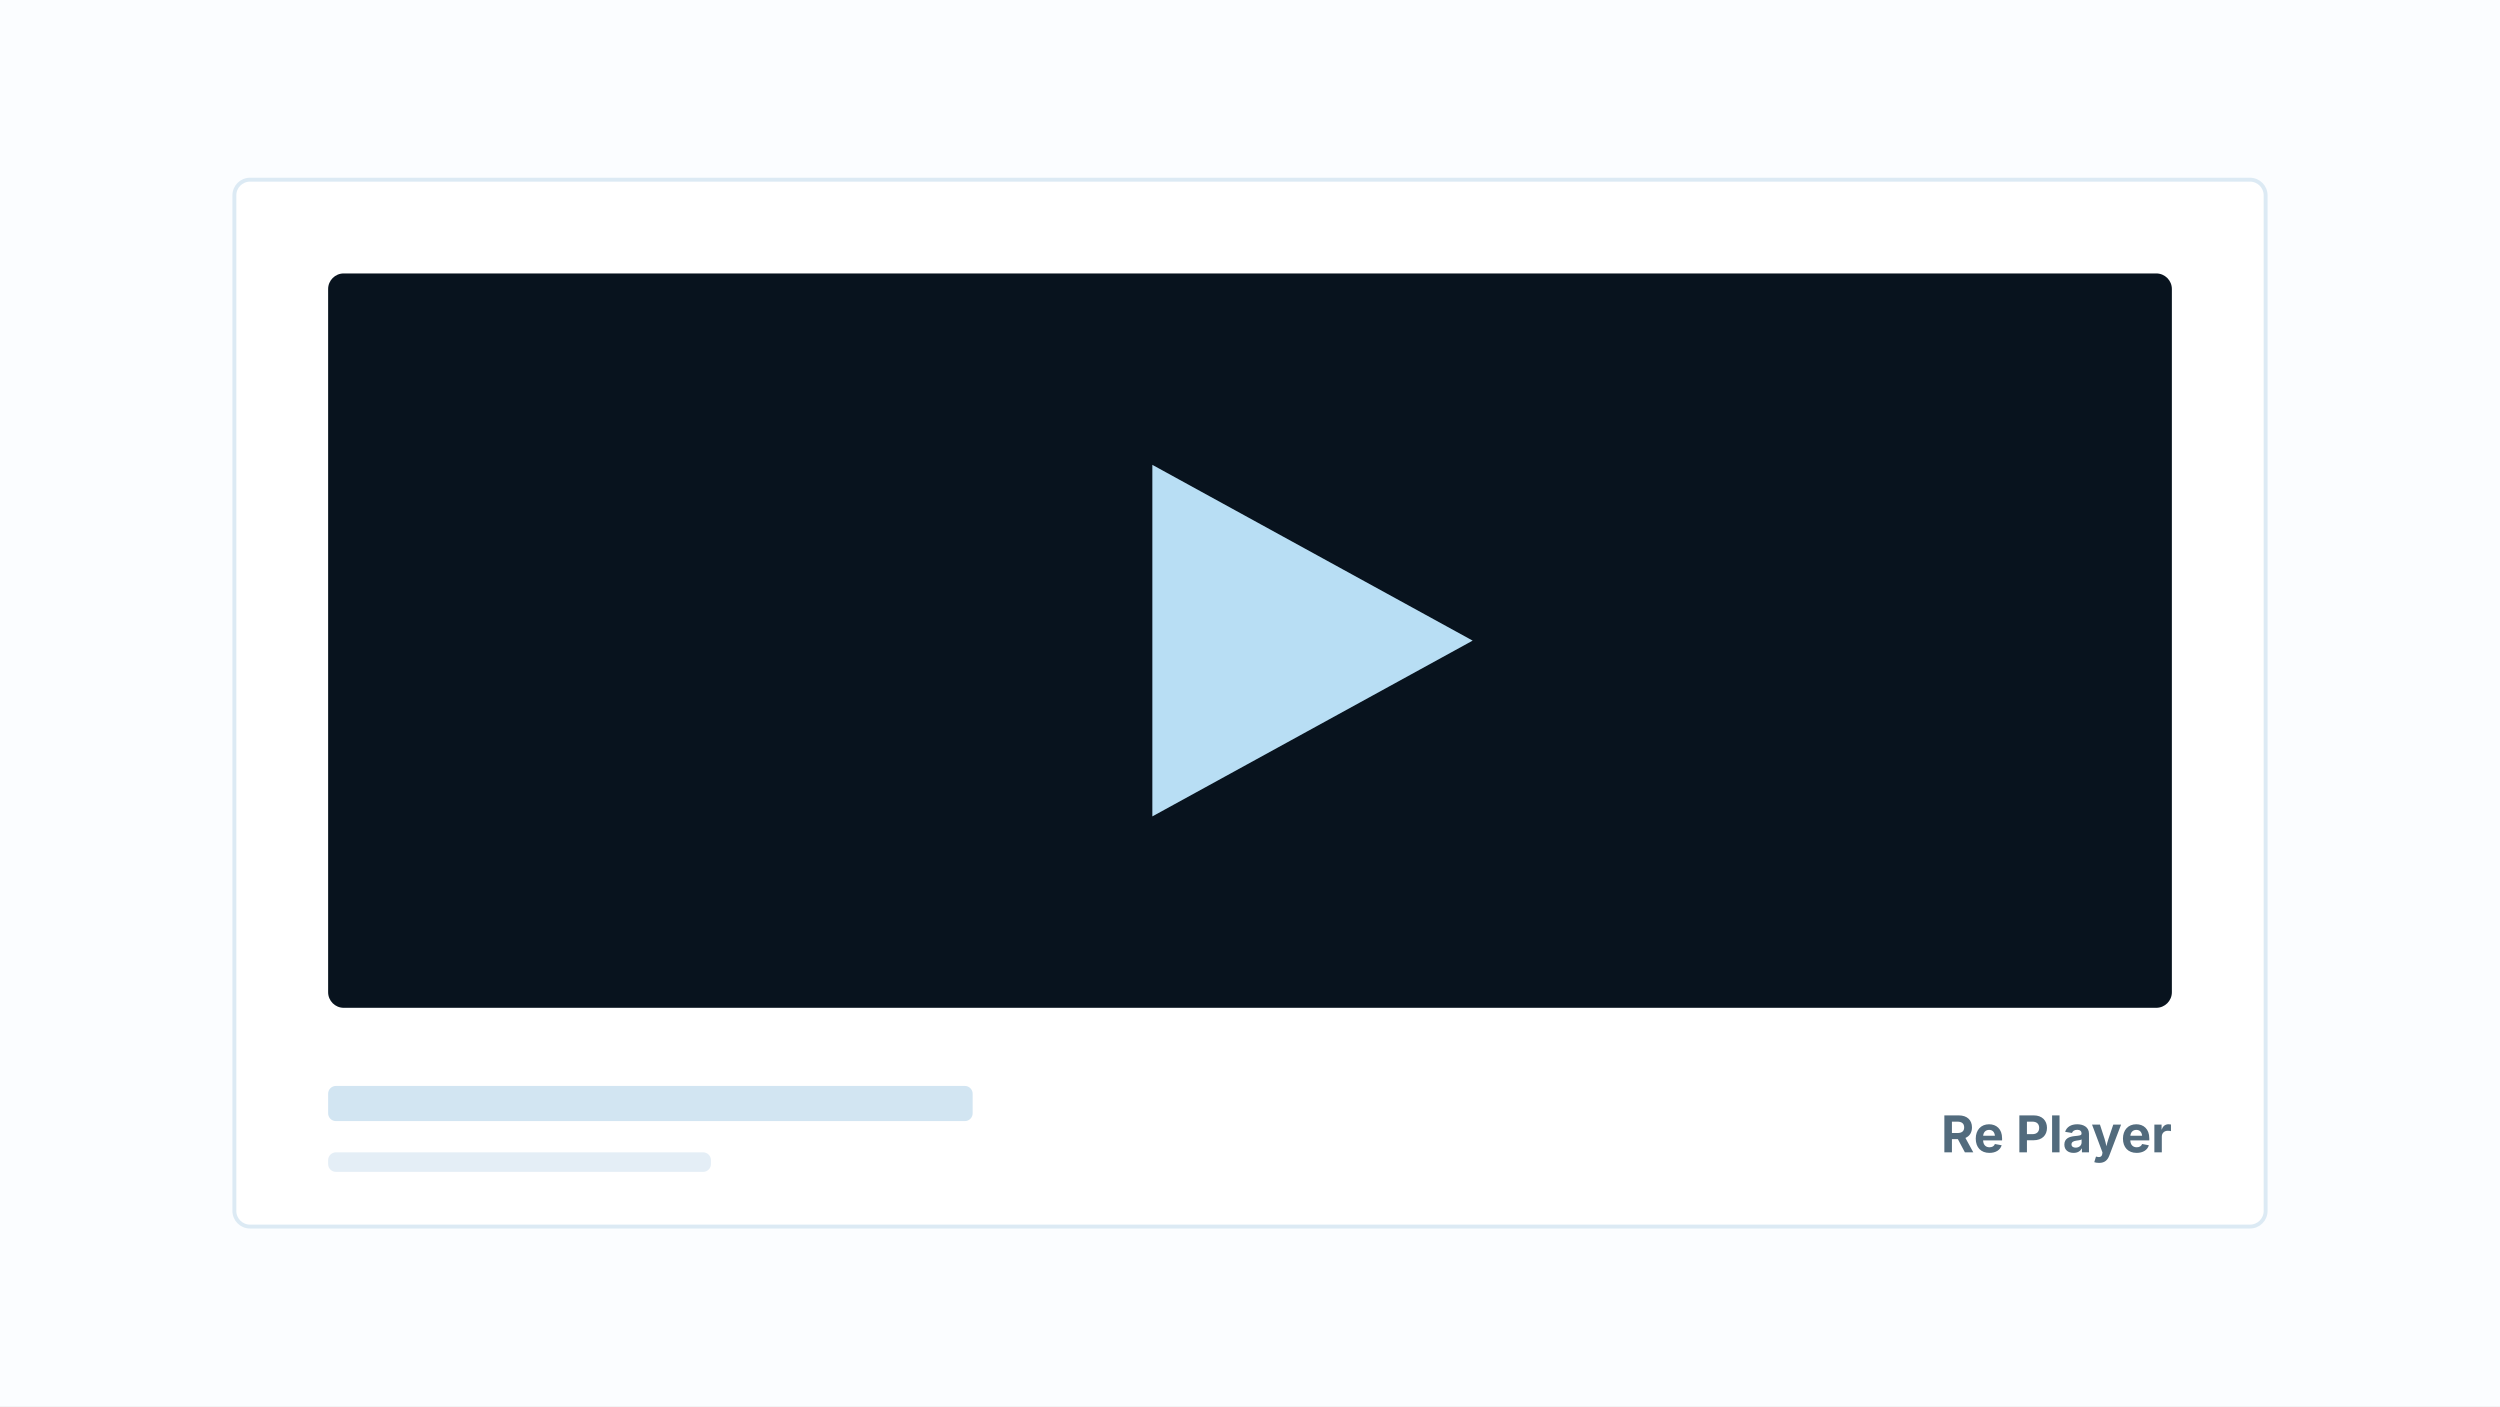
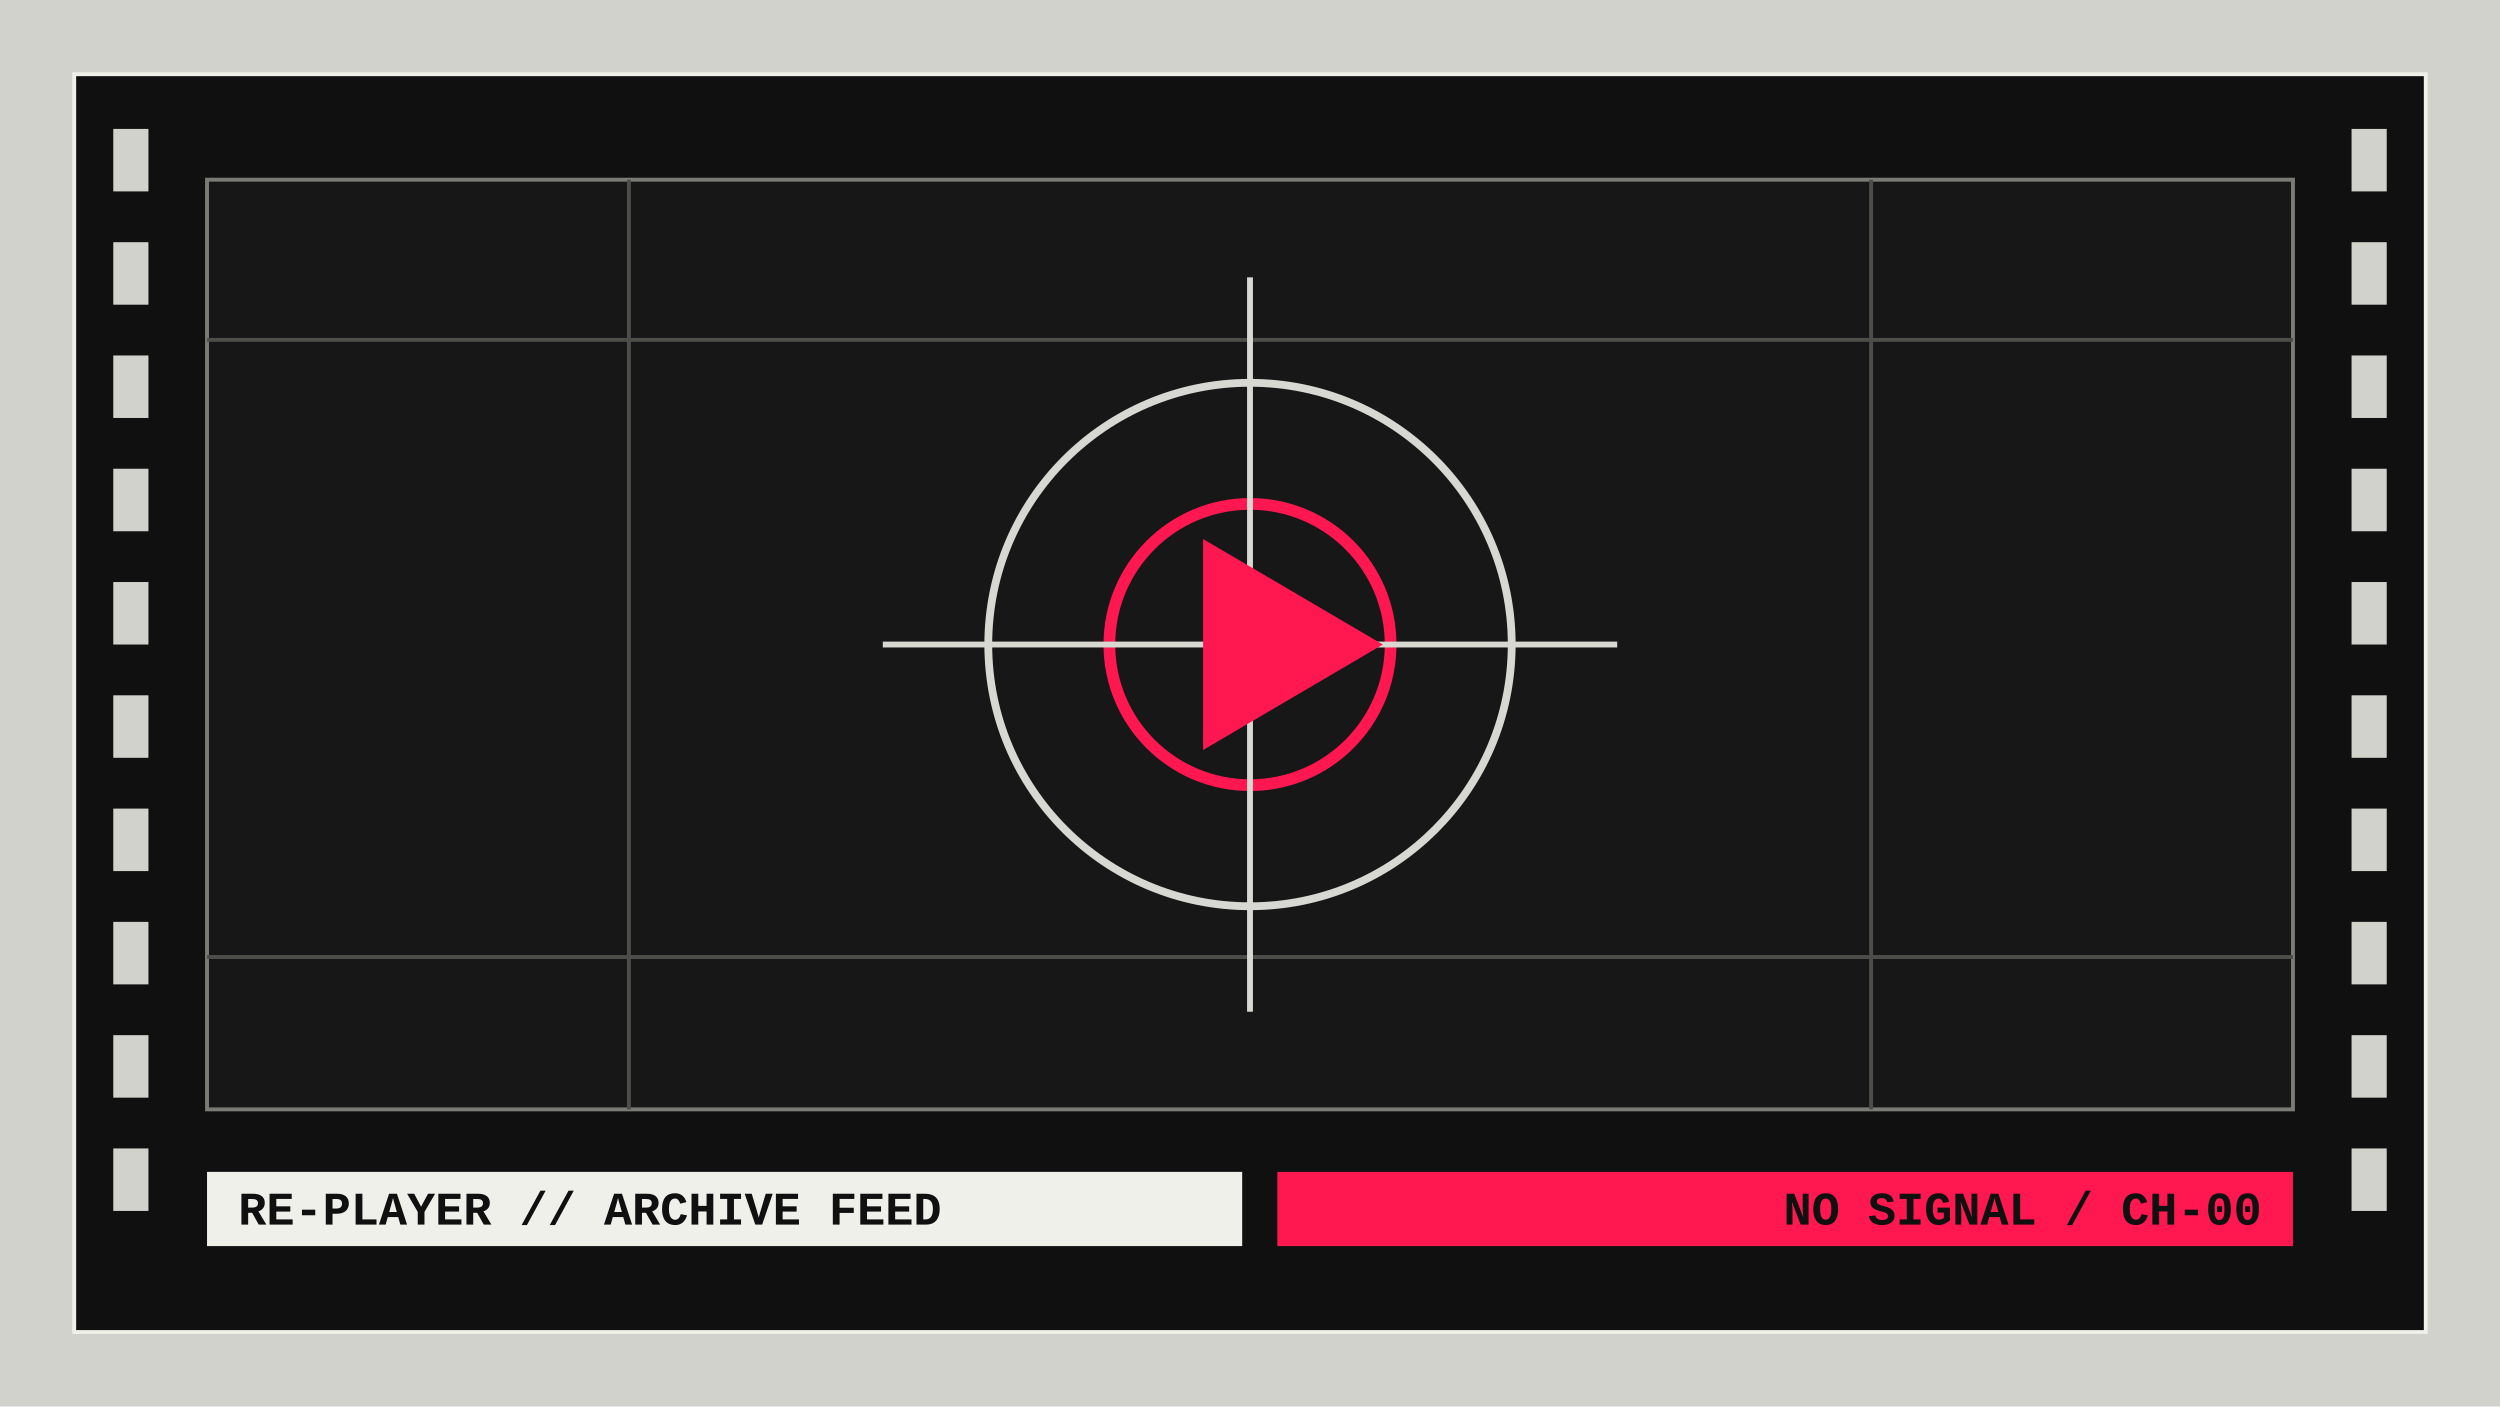
- <svg xmlns="http://www.w3.org/2000/svg" viewBox="0 0 1280 720" role="img" aria-label="Re Player media placeholder">
-   <rect width="1280" height="720" fill="#fbfdff" />
-   <rect x="120" y="92" width="1040" height="536" rx="8" fill="#ffffff" stroke="#dceaf4" stroke-width="2" />
-   <rect x="168" y="140" width="944" height="376" rx="8" fill="#08131e" />
-   <path d="m590 238 164 90-164 90V238Z" fill="#b8def4" />
-   <rect x="168" y="556" width="330" height="18" rx="4" fill="#d2e5f2" />
-   <rect x="168" y="590" width="196" height="10" rx="4" fill="#e4eef6" />
-   <text x="1112" y="590" text-anchor="end" font-family="Inter,Segoe UI,Arial,sans-serif" font-size="26" font-weight="700" fill="#526b7d">Re Player</text>
+ <svg xmlns="http://www.w3.org/2000/svg" viewBox="0 0 1280 720" role="img" aria-label="Re Player archive signal placeholder">
+   <rect width="1280" height="720" fill="#d2d2cc" />
+   <rect x="38" y="38" width="1204" height="644" fill="#101010" stroke="#f0f0ea" stroke-width="2" />
+   <g fill="#d2d2cc">
+     <path d="M58 66h18v32H58zm0 58h18v32H58zm0 58h18v32H58zm0 58h18v32H58zm0 58h18v32H58zm0 58h18v32H58zm0 58h18v32H58zm0 58h18v32H58zm0 58h18v32H58zm0 58h18v32H58z" />
+     <path d="M1204 66h18v32h-18zm0 58h18v32h-18zm0 58h18v32h-18zm0 58h18v32h-18zm0 58h18v32h-18zm0 58h18v32h-18zm0 58h18v32h-18zm0 58h18v32h-18zm0 58h18v32h-18zm0 58h18v32h-18z" />
+   </g>
+   <rect x="106" y="92" width="1068" height="476" fill="#171717" stroke="#7b7b76" stroke-width="2" />
+   <path d="M106 174h1068M106 490h1068M322 92v476M958 92v476" stroke="#4d4d49" stroke-width="2" />
+   <circle cx="640" cy="330" r="134" fill="none" stroke="#d8d8d2" stroke-width="4" />
+   <circle cx="640" cy="330" r="72" fill="none" stroke="#ff174f" stroke-width="6" />
+   <path d="M640 142v376M452 330h376" stroke="#d8d8d2" stroke-width="3" />
+   <path d="m616 276 92 54-92 54V276Z" fill="#ff174f" />
+   <rect x="106" y="600" width="530" height="38" fill="#f0f0ea" />
+   <rect x="654" y="600" width="520" height="38" fill="#ff174f" />
+   <text x="122" y="627" font-family="Consolas,Courier New,monospace" font-size="24" font-weight="700" fill="#101010">RE-PLAYER // ARCHIVE FEED</text>
+   <text x="1158" y="627" text-anchor="end" font-family="Consolas,Courier New,monospace" font-size="24" font-weight="700" fill="#101010">NO SIGNAL / CH-00</text>
</svg>
